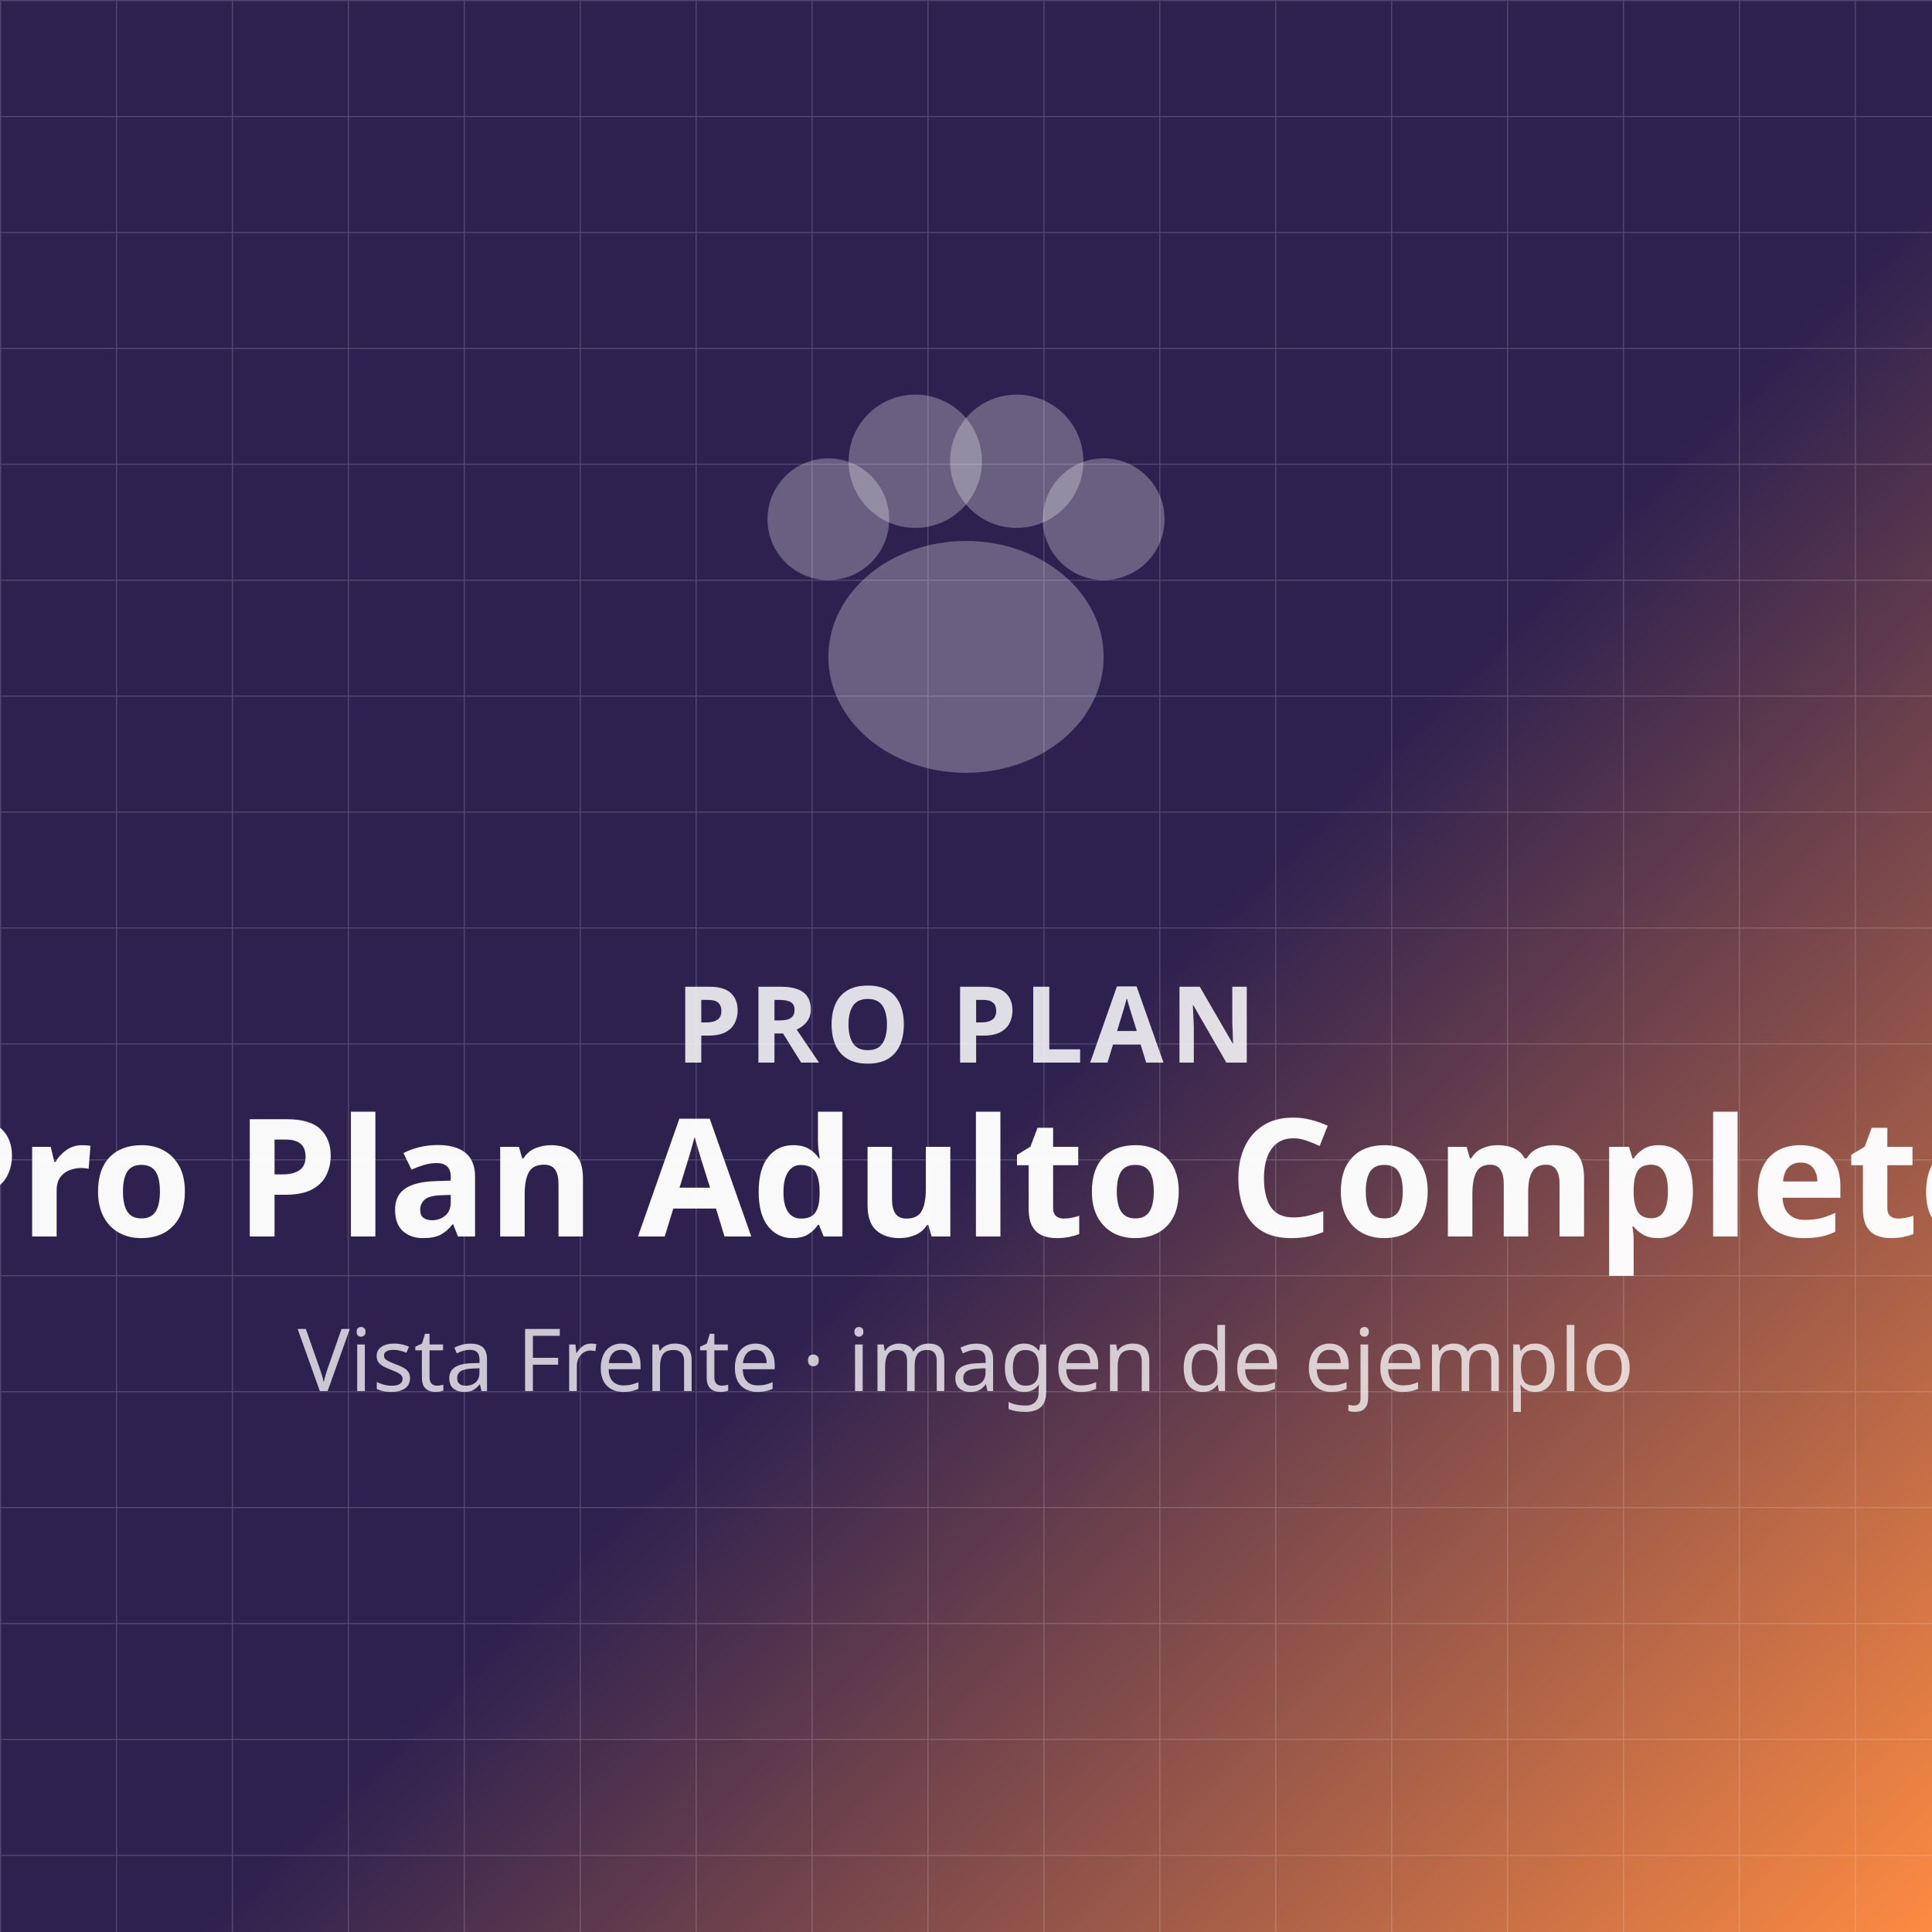
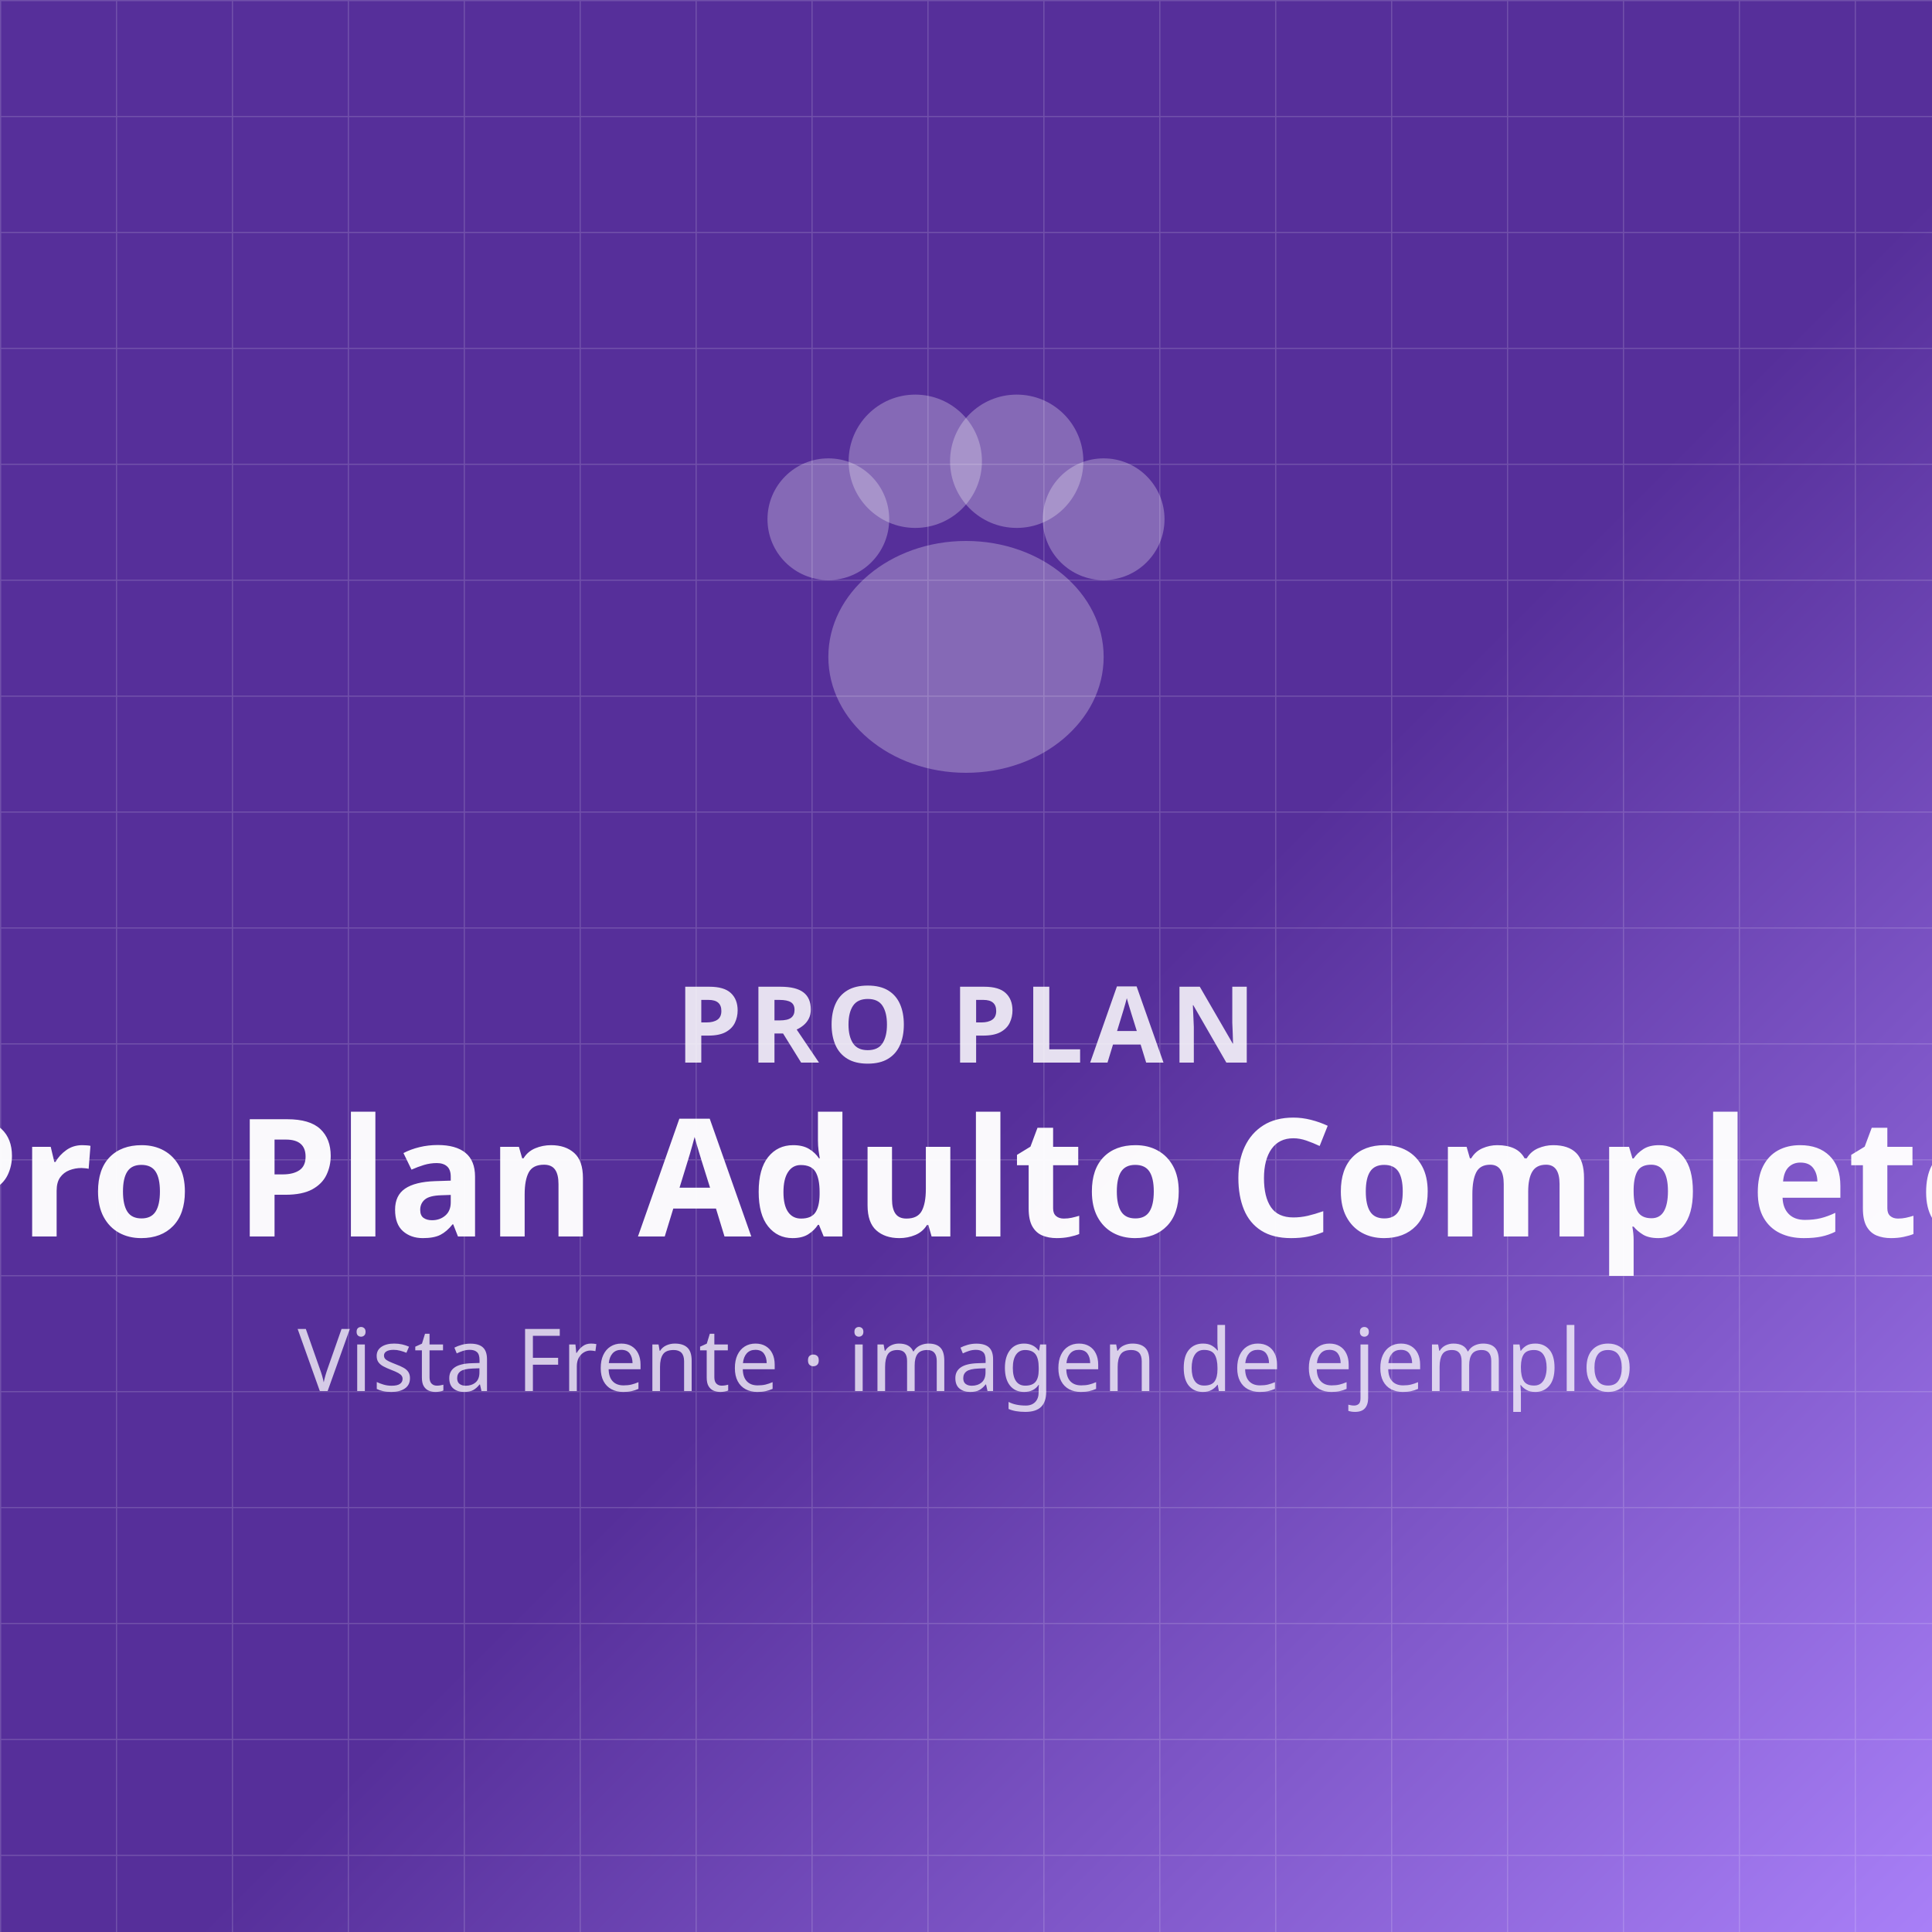
<svg xmlns="http://www.w3.org/2000/svg" width="1200" height="1200" viewBox="0 0 1200 1200" role="img" aria-label="Pro Plan Adulto Complete">
  <defs>
    <linearGradient id="g" x1="0" y1="0" x2="1" y2="1">
-       <stop offset="0" stop-color="#2E2150" />
-       <stop offset="0.55" stop-color="#2E2150" />
-       <stop offset="1" stop-color="#FF8C42" />
+       <stop offset="0" stop-color="#562F9A" />
+       <stop offset="0.55" stop-color="#562F9A" />
+       <stop offset="1" stop-color="#A980F8" />
    </linearGradient>
    <pattern id="grid" width="72" height="72" patternUnits="userSpaceOnUse">
      <path d="M 72 0 L 0 0 0 72" fill="none" stroke="rgba(255,255,255,0.16)" stroke-width="1.5" />
    </pattern>
  </defs>
  <rect width="1200" height="1200" fill="url(#g)" />
  <rect width="1200" height="1200" fill="url(#grid)" />
  <circle cx="514.5" cy="322.5" r="37.8" fill="rgba(255,255,255,0.28)" />
  <circle cx="568.5" cy="286.5" r="41.4" fill="rgba(255,255,255,0.28)" />
  <circle cx="631.5" cy="286.5" r="41.4" fill="rgba(255,255,255,0.28)" />
  <circle cx="685.5" cy="322.5" r="37.8" fill="rgba(255,255,255,0.28)" />
  <ellipse cx="600" cy="408" rx="85.5" ry="72" fill="rgba(255,255,255,0.28)" />
  <text x="600" y="660" text-anchor="middle" font-family="Fredoka, Nunito, system-ui, sans-serif" font-size="66" font-weight="700" letter-spacing="4" fill="rgba(255,255,255,0.85)">PRO PLAN</text>
  <text x="600" y="768" text-anchor="middle" font-family="Fredoka, Nunito, system-ui, sans-serif" font-size="102" font-weight="800" fill="rgba(255,255,255,0.97)">Pro Plan Adulto Complete</text>
  <text x="600" y="864" text-anchor="middle" font-family="Fredoka, Nunito, system-ui, sans-serif" font-size="54" font-weight="500" fill="rgba(255,255,255,0.75)">Vista Frente · imagen de ejemplo</text>
</svg>
